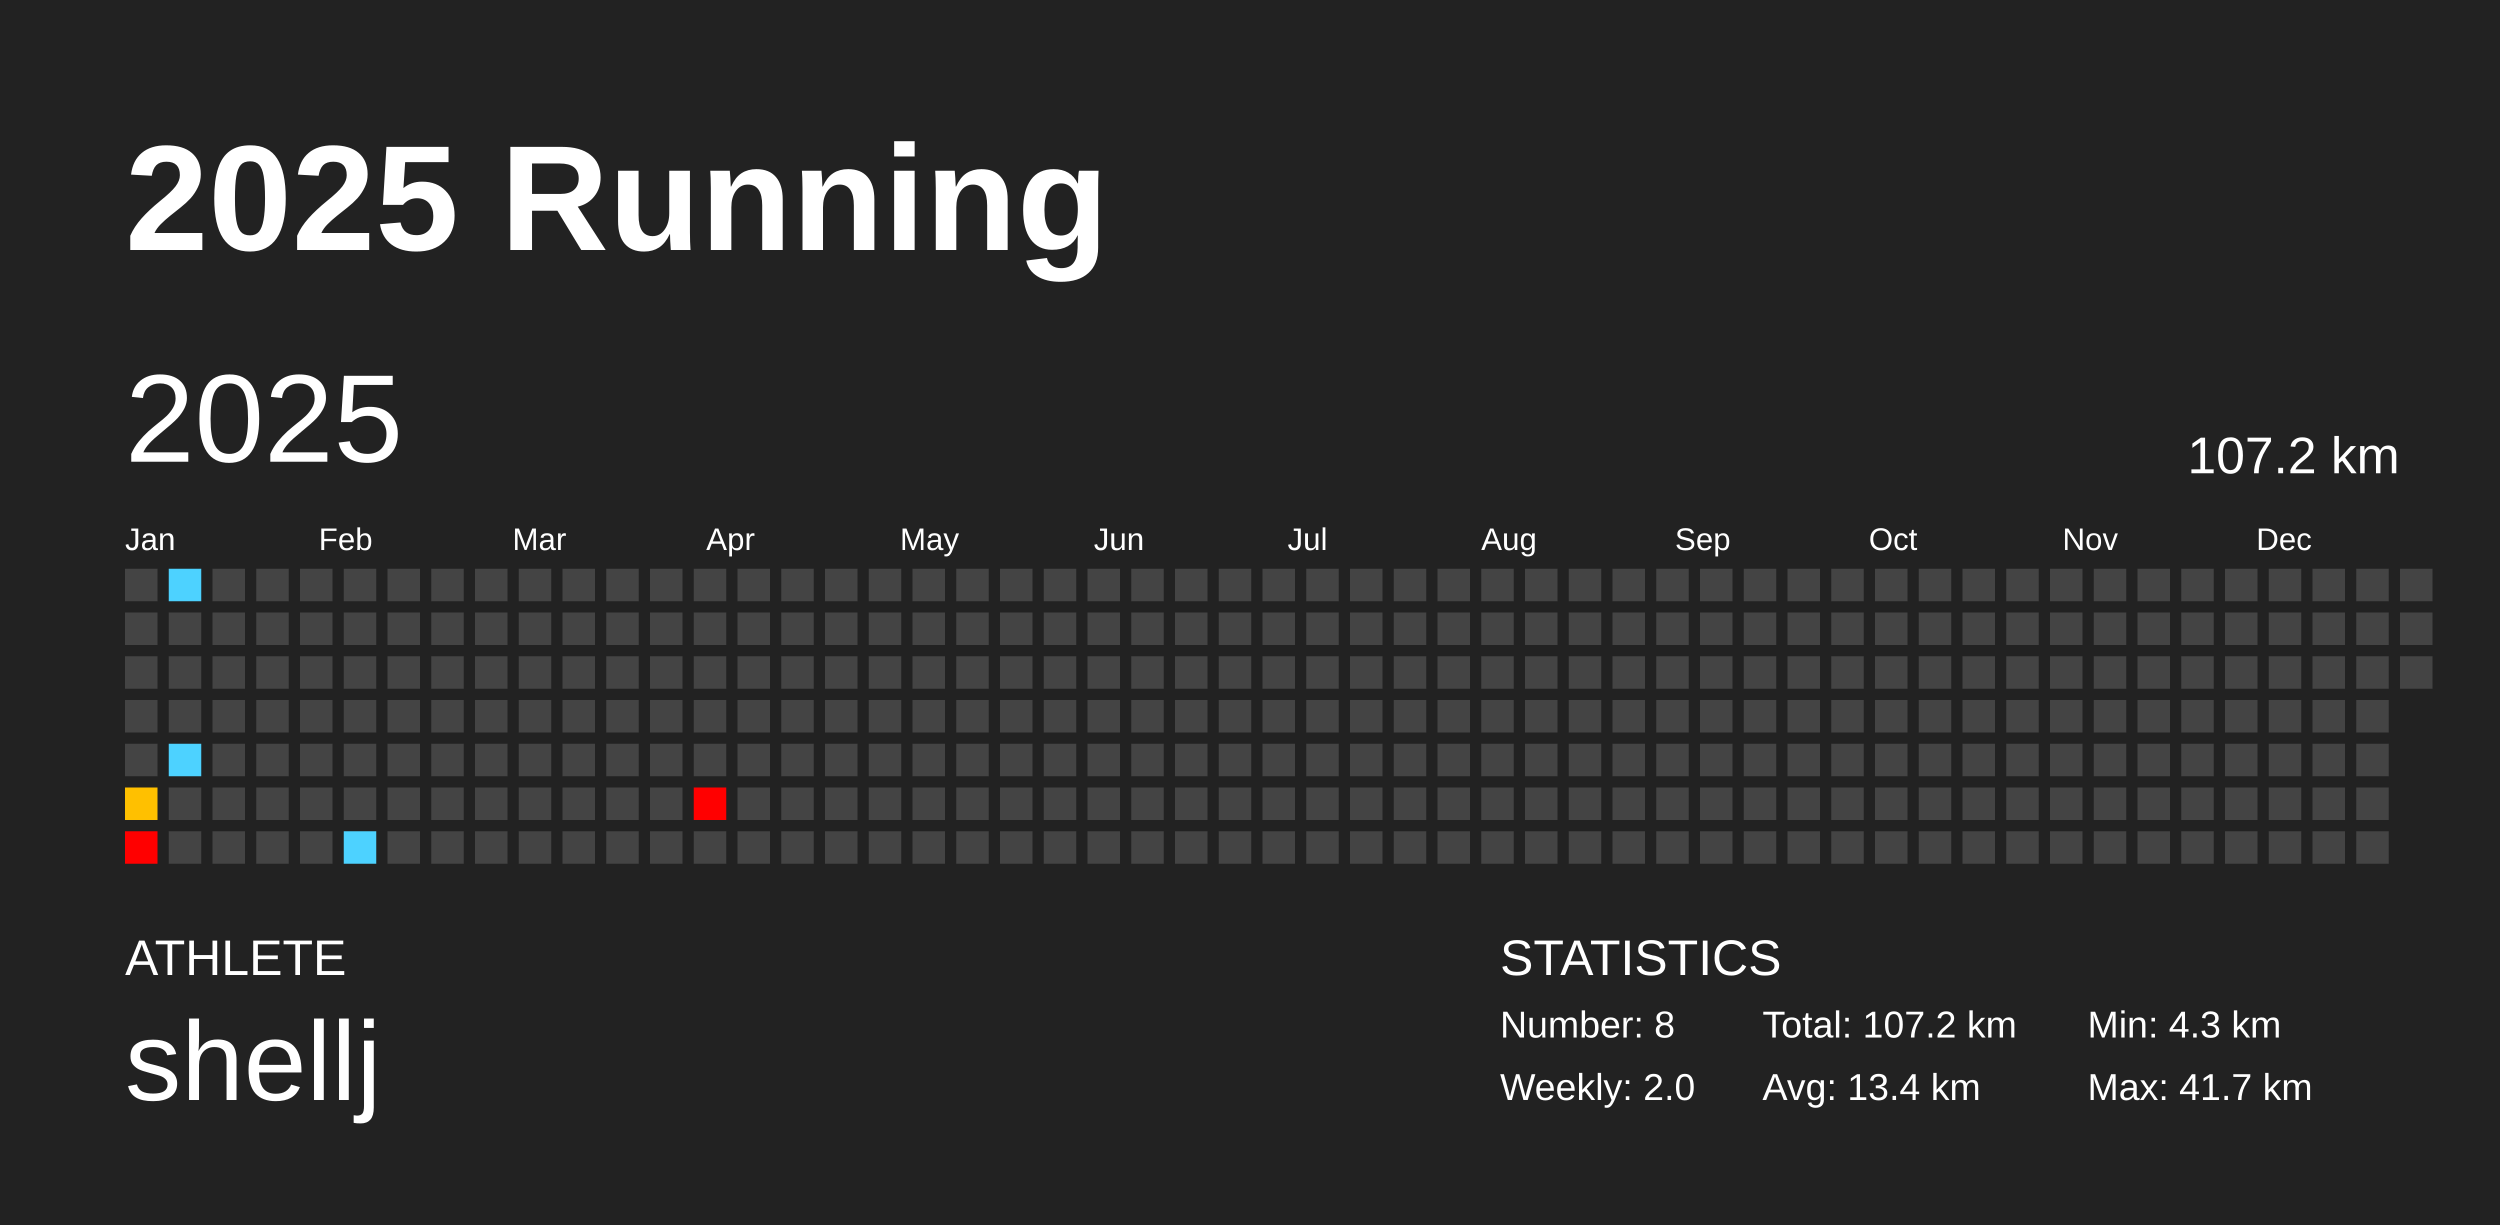
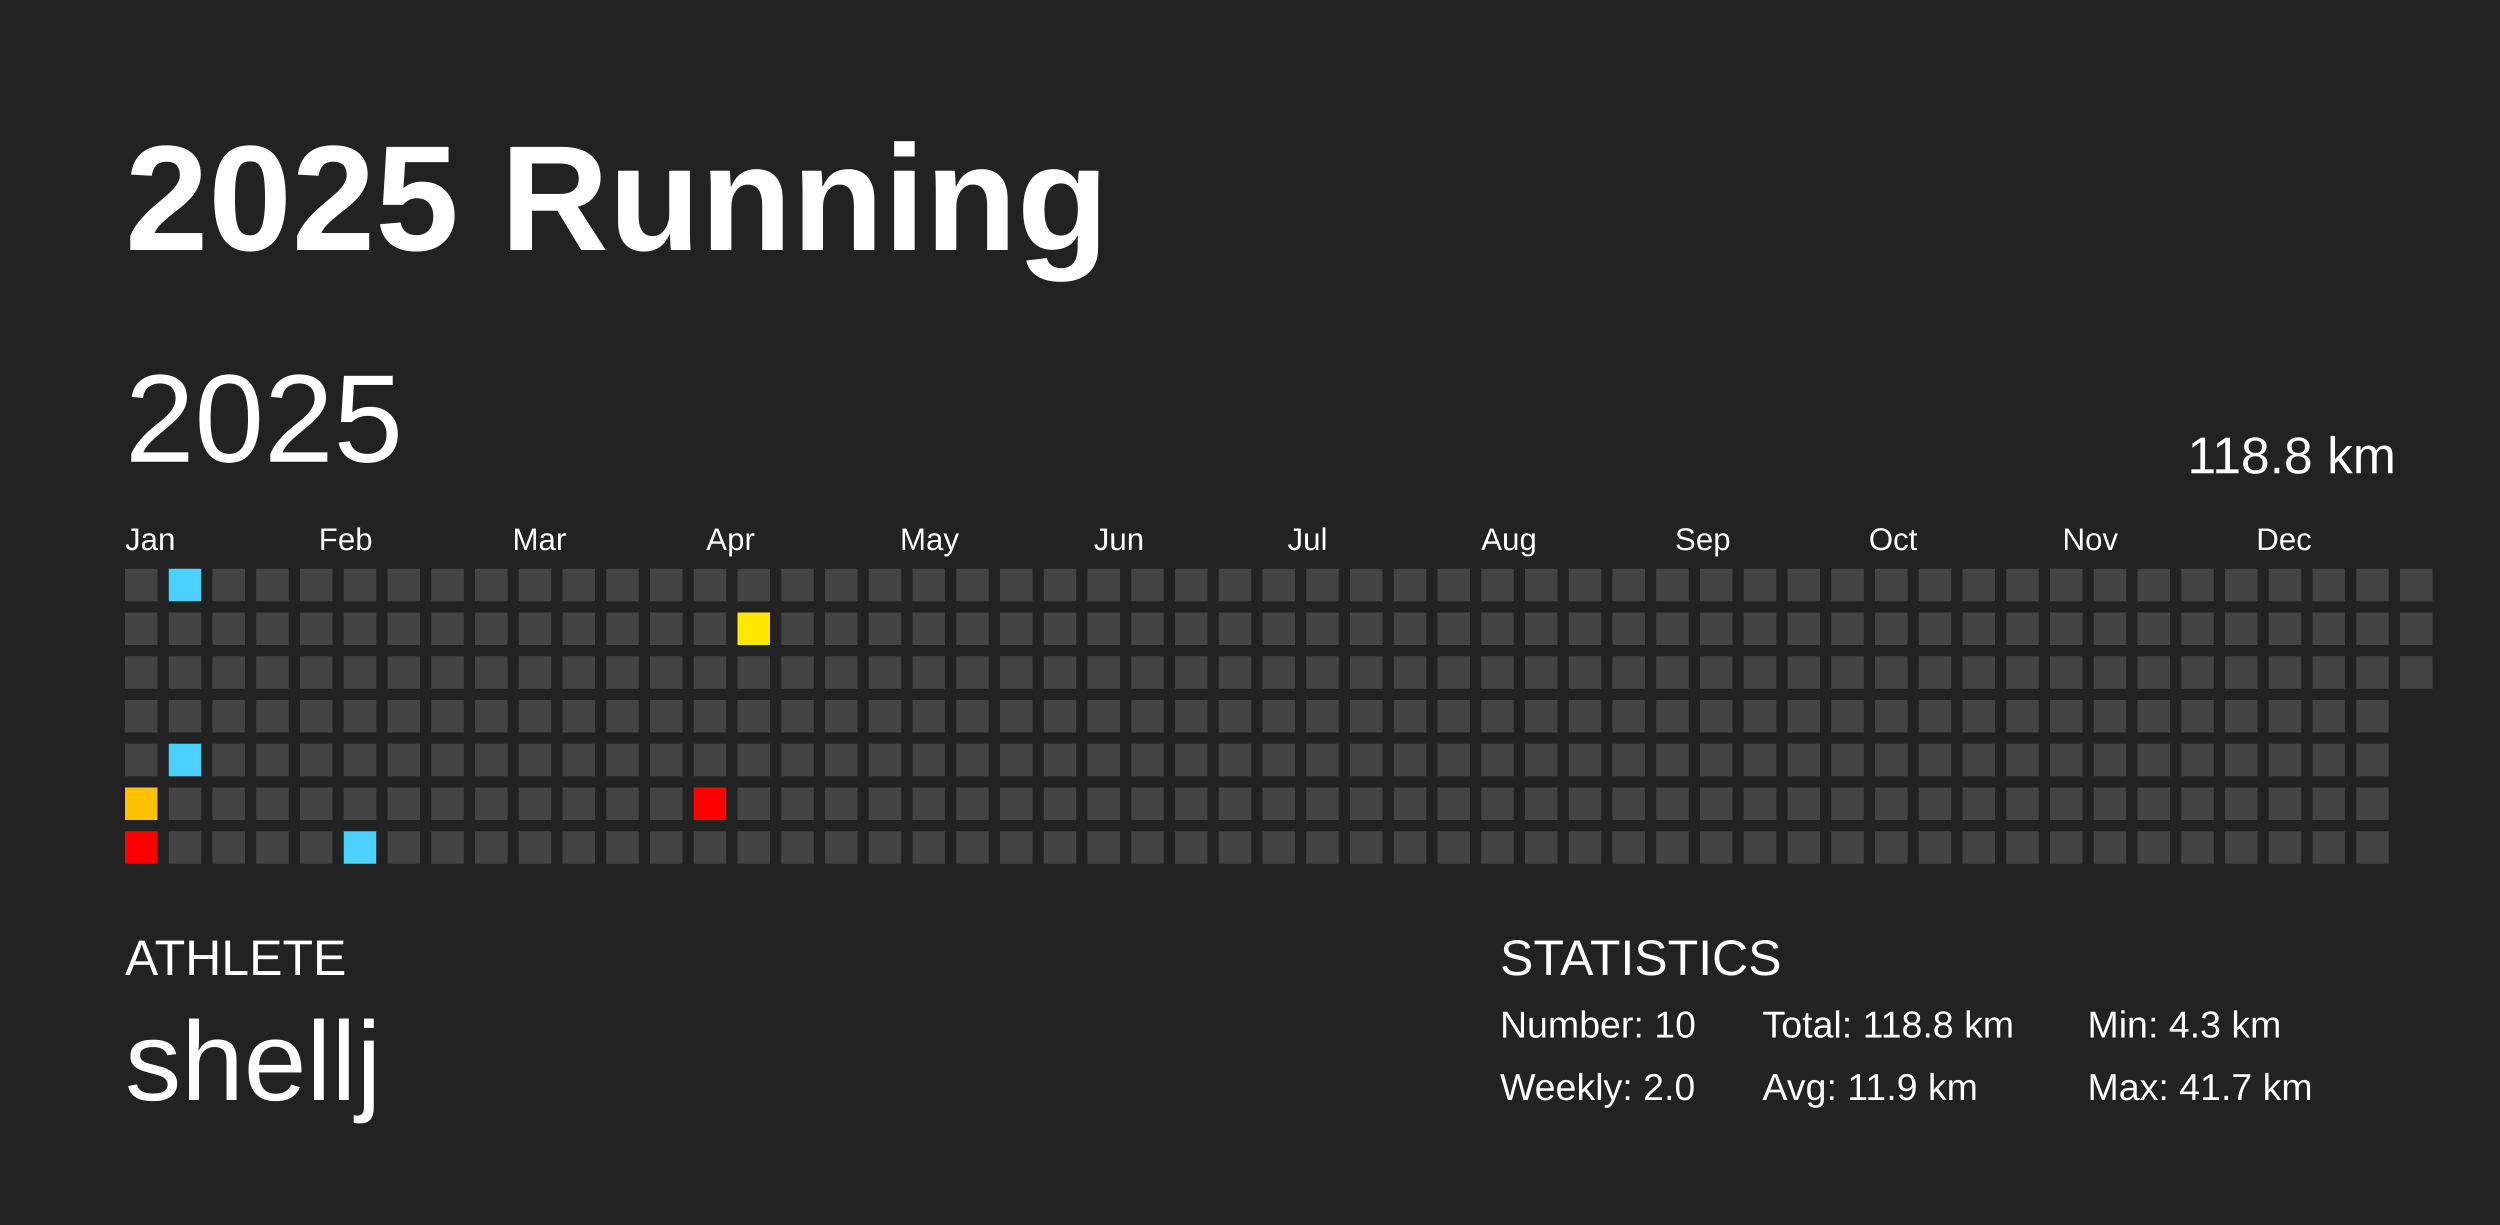
<svg xmlns="http://www.w3.org/2000/svg" baseProfile="full" height="98mm" version="1.1" viewBox="0,0,200,98" width="200mm">
  <defs />
  <rect fill="#222222" height="98" width="200" x="0" y="0" />
  <text fill="#FFFFFF" style="font-size:12px; font-family:Arial; font-weight:bold;" x="10" y="20">2025 Running</text>
  <text fill="#FFFFFF" style="font-size:4px; font-family:Arial" x="10" y="78">ATHLETE</text>
  <text fill="#FFFFFF" style="font-size:9px; font-family:Arial" x="10" y="88">shellj</text>
  <text fill="#FFFFFF" style="font-size:4px; font-family:Arial" x="120" y="78">STATISTICS</text>
-   <text fill="#FFFFFF" style="font-size:3px; font-family:Arial" x="120" y="83">Number: 8</text>
+   <text fill="#FFFFFF" style="font-size:3px; font-family:Arial" x="120" y="83">Number: 10</text>
  <text fill="#FFFFFF" style="font-size:3px; font-family:Arial" x="120" y="88">Weekly: 2.0</text>
-   <text fill="#FFFFFF" style="font-size:3px; font-family:Arial" x="141" y="83">Total: 107.2 km</text>
-   <text fill="#FFFFFF" style="font-size:3px; font-family:Arial" x="141" y="88">Avg: 13.4 km</text>
+   <text fill="#FFFFFF" style="font-size:3px; font-family:Arial" x="141" y="83">Total: 118.8 km</text>
+   <text fill="#FFFFFF" style="font-size:3px; font-family:Arial" x="141" y="88">Avg: 11.9 km</text>
  <text fill="#FFFFFF" style="font-size:3px; font-family:Arial" x="167" y="83">Min: 4.3 km</text>
  <text fill="#FFFFFF" style="font-size:3px; font-family:Arial" x="167" y="88">Max: 41.7 km</text>
  <text dominant-baseline="hanging" fill="#FFFFFF" style="font-size:10.0px; font-family:Arial;" x="10" y="30">2025</text>
-   <text dominant-baseline="hanging" fill="#FFFFFF" style="font-size:4.125px; font-family:Arial;" x="175" y="35">107.2 km</text>
+   <text dominant-baseline="hanging" fill="#FFFFFF" style="font-size:4.125px; font-family:Arial;" x="175" y="35">118.8 km</text>
  <text fill="#FFFFFF" style="font-size:2.5px; font-family:Arial" x="10.0" y="44">Jan</text>
  <text fill="#FFFFFF" style="font-size:2.5px; font-family:Arial" x="25.5" y="44">Feb</text>
  <text fill="#FFFFFF" style="font-size:2.5px; font-family:Arial" x="41.0" y="44">Mar</text>
  <text fill="#FFFFFF" style="font-size:2.5px; font-family:Arial" x="56.5" y="44">Apr</text>
  <text fill="#FFFFFF" style="font-size:2.5px; font-family:Arial" x="72.0" y="44">May</text>
  <text fill="#FFFFFF" style="font-size:2.5px; font-family:Arial" x="87.5" y="44">Jun</text>
  <text fill="#FFFFFF" style="font-size:2.5px; font-family:Arial" x="103.0" y="44">Jul</text>
  <text fill="#FFFFFF" style="font-size:2.5px; font-family:Arial" x="118.5" y="44">Aug</text>
  <text fill="#FFFFFF" style="font-size:2.5px; font-family:Arial" x="134.0" y="44">Sep</text>
  <text fill="#FFFFFF" style="font-size:2.5px; font-family:Arial" x="149.5" y="44">Oct</text>
  <text fill="#FFFFFF" style="font-size:2.5px; font-family:Arial" x="165.0" y="44">Nov</text>
  <text fill="#FFFFFF" style="font-size:2.5px; font-family:Arial" x="180.5" y="44">Dec</text>
  <rect fill="#444444" height="2.6" width="2.6" x="10.0" y="45.5" />
  <rect fill="#444444" height="2.6" width="2.6" x="10.0" y="49.0" />
  <rect fill="#444444" height="2.6" width="2.6" x="10.0" y="52.5" />
  <rect fill="#444444" height="2.6" width="2.6" x="10.0" y="56.0" />
  <rect fill="#444444" height="2.6" width="2.6" x="10.0" y="59.5" />
  <rect fill="#ffc000" height="2.6" width="2.6" x="10.0" y="63.0" />
  <rect fill="red" height="2.6" width="2.6" x="10.0" y="66.5" />
  <rect fill="#4dd2ff" height="2.6" width="2.6" x="13.5" y="45.5" />
  <rect fill="#444444" height="2.6" width="2.6" x="13.5" y="49.0" />
  <rect fill="#444444" height="2.6" width="2.6" x="13.5" y="52.5" />
  <rect fill="#444444" height="2.6" width="2.6" x="13.5" y="56.0" />
  <rect fill="#4dd2ff" height="2.6" width="2.6" x="13.5" y="59.5" />
  <rect fill="#444444" height="2.6" width="2.6" x="13.5" y="63.0" />
  <rect fill="#444444" height="2.6" width="2.6" x="13.5" y="66.5" />
  <rect fill="#444444" height="2.6" width="2.6" x="17.0" y="45.5" />
  <rect fill="#444444" height="2.6" width="2.6" x="17.0" y="49.0" />
  <rect fill="#444444" height="2.6" width="2.6" x="17.0" y="52.5" />
  <rect fill="#444444" height="2.6" width="2.6" x="17.0" y="56.0" />
  <rect fill="#444444" height="2.6" width="2.6" x="17.0" y="59.5" />
  <rect fill="#444444" height="2.6" width="2.6" x="17.0" y="63.0" />
  <rect fill="#444444" height="2.6" width="2.6" x="17.0" y="66.5" />
  <rect fill="#444444" height="2.6" width="2.6" x="20.5" y="45.5" />
  <rect fill="#444444" height="2.6" width="2.6" x="20.5" y="49.0" />
  <rect fill="#444444" height="2.6" width="2.6" x="20.5" y="52.5" />
  <rect fill="#444444" height="2.6" width="2.6" x="20.5" y="56.0" />
  <rect fill="#444444" height="2.6" width="2.6" x="20.5" y="59.5" />
  <rect fill="#444444" height="2.6" width="2.6" x="20.5" y="63.0" />
  <rect fill="#444444" height="2.6" width="2.6" x="20.5" y="66.5" />
  <rect fill="#444444" height="2.6" width="2.6" x="24.0" y="45.5" />
  <rect fill="#444444" height="2.6" width="2.6" x="24.0" y="49.0" />
  <rect fill="#444444" height="2.6" width="2.6" x="24.0" y="52.5" />
  <rect fill="#444444" height="2.6" width="2.6" x="24.0" y="56.0" />
  <rect fill="#444444" height="2.6" width="2.6" x="24.0" y="59.5" />
  <rect fill="#444444" height="2.6" width="2.6" x="24.0" y="63.0" />
  <rect fill="#444444" height="2.6" width="2.6" x="24.0" y="66.5" />
  <rect fill="#444444" height="2.6" width="2.6" x="27.5" y="45.5" />
  <rect fill="#444444" height="2.6" width="2.6" x="27.5" y="49.0" />
  <rect fill="#444444" height="2.6" width="2.6" x="27.5" y="52.5" />
  <rect fill="#444444" height="2.6" width="2.6" x="27.5" y="56.0" />
  <rect fill="#444444" height="2.6" width="2.6" x="27.5" y="59.5" />
  <rect fill="#444444" height="2.6" width="2.6" x="27.5" y="63.0" />
  <rect fill="#4dd2ff" height="2.6" width="2.6" x="27.5" y="66.5" />
  <rect fill="#444444" height="2.6" width="2.6" x="31.0" y="45.5" />
  <rect fill="#444444" height="2.6" width="2.6" x="31.0" y="49.0" />
  <rect fill="#444444" height="2.6" width="2.6" x="31.0" y="52.5" />
  <rect fill="#444444" height="2.6" width="2.6" x="31.0" y="56.0" />
  <rect fill="#444444" height="2.6" width="2.6" x="31.0" y="59.5" />
  <rect fill="#444444" height="2.6" width="2.6" x="31.0" y="63.0" />
  <rect fill="#444444" height="2.6" width="2.6" x="31.0" y="66.5" />
  <rect fill="#444444" height="2.6" width="2.6" x="34.5" y="45.5" />
  <rect fill="#444444" height="2.6" width="2.6" x="34.5" y="49.0" />
  <rect fill="#444444" height="2.6" width="2.6" x="34.5" y="52.5" />
  <rect fill="#444444" height="2.6" width="2.6" x="34.5" y="56.0" />
  <rect fill="#444444" height="2.6" width="2.6" x="34.5" y="59.5" />
  <rect fill="#444444" height="2.6" width="2.6" x="34.5" y="63.0" />
  <rect fill="#444444" height="2.6" width="2.6" x="34.5" y="66.5" />
  <rect fill="#444444" height="2.6" width="2.6" x="38.0" y="45.5" />
  <rect fill="#444444" height="2.6" width="2.6" x="38.0" y="49.0" />
  <rect fill="#444444" height="2.6" width="2.6" x="38.0" y="52.5" />
  <rect fill="#444444" height="2.6" width="2.6" x="38.0" y="56.0" />
  <rect fill="#444444" height="2.6" width="2.6" x="38.0" y="59.5" />
  <rect fill="#444444" height="2.6" width="2.6" x="38.0" y="63.0" />
  <rect fill="#444444" height="2.6" width="2.6" x="38.0" y="66.5" />
  <rect fill="#444444" height="2.6" width="2.6" x="41.5" y="45.5" />
  <rect fill="#444444" height="2.6" width="2.6" x="41.5" y="49.0" />
  <rect fill="#444444" height="2.6" width="2.6" x="41.5" y="52.5" />
  <rect fill="#444444" height="2.6" width="2.6" x="41.5" y="56.0" />
  <rect fill="#444444" height="2.6" width="2.6" x="41.5" y="59.5" />
  <rect fill="#444444" height="2.6" width="2.6" x="41.5" y="63.0" />
  <rect fill="#444444" height="2.6" width="2.6" x="41.5" y="66.5" />
  <rect fill="#444444" height="2.6" width="2.6" x="45.0" y="45.5" />
  <rect fill="#444444" height="2.6" width="2.6" x="45.0" y="49.0" />
  <rect fill="#444444" height="2.6" width="2.6" x="45.0" y="52.5" />
  <rect fill="#444444" height="2.6" width="2.6" x="45.0" y="56.0" />
  <rect fill="#444444" height="2.6" width="2.6" x="45.0" y="59.5" />
  <rect fill="#444444" height="2.6" width="2.6" x="45.0" y="63.0" />
  <rect fill="#444444" height="2.6" width="2.6" x="45.0" y="66.5" />
  <rect fill="#444444" height="2.6" width="2.6" x="48.5" y="45.5" />
  <rect fill="#444444" height="2.6" width="2.6" x="48.5" y="49.0" />
  <rect fill="#444444" height="2.6" width="2.6" x="48.5" y="52.5" />
  <rect fill="#444444" height="2.6" width="2.6" x="48.5" y="56.0" />
  <rect fill="#444444" height="2.6" width="2.6" x="48.5" y="59.5" />
  <rect fill="#444444" height="2.6" width="2.6" x="48.5" y="63.0" />
  <rect fill="#444444" height="2.6" width="2.6" x="48.5" y="66.5" />
  <rect fill="#444444" height="2.6" width="2.6" x="52.0" y="45.5" />
  <rect fill="#444444" height="2.6" width="2.6" x="52.0" y="49.0" />
  <rect fill="#444444" height="2.6" width="2.6" x="52.0" y="52.5" />
  <rect fill="#444444" height="2.6" width="2.6" x="52.0" y="56.0" />
  <rect fill="#444444" height="2.6" width="2.6" x="52.0" y="59.5" />
  <rect fill="#444444" height="2.6" width="2.6" x="52.0" y="63.0" />
  <rect fill="#444444" height="2.6" width="2.6" x="52.0" y="66.5" />
  <rect fill="#444444" height="2.6" width="2.6" x="55.5" y="45.5" />
  <rect fill="#444444" height="2.6" width="2.6" x="55.5" y="49.0" />
  <rect fill="#444444" height="2.6" width="2.6" x="55.5" y="52.5" />
  <rect fill="#444444" height="2.6" width="2.6" x="55.5" y="56.0" />
  <rect fill="#444444" height="2.6" width="2.6" x="55.5" y="59.5" />
  <rect fill="red" height="2.6" width="2.6" x="55.5" y="63.0" />
  <rect fill="#444444" height="2.6" width="2.6" x="55.5" y="66.5" />
  <rect fill="#444444" height="2.6" width="2.6" x="59.0" y="45.5" />
-   <rect fill="#444444" height="2.6" width="2.6" x="59.0" y="49.0" />
+   <rect fill="#ffe800" height="2.6" width="2.6" x="59.0" y="49.0" />
  <rect fill="#444444" height="2.6" width="2.6" x="59.0" y="52.5" />
  <rect fill="#444444" height="2.6" width="2.6" x="59.0" y="56.0" />
  <rect fill="#444444" height="2.6" width="2.6" x="59.0" y="59.5" />
  <rect fill="#444444" height="2.6" width="2.6" x="59.0" y="63.0" />
  <rect fill="#444444" height="2.6" width="2.6" x="59.0" y="66.5" />
  <rect fill="#444444" height="2.6" width="2.6" x="62.5" y="45.5" />
  <rect fill="#444444" height="2.6" width="2.6" x="62.5" y="49.0" />
  <rect fill="#444444" height="2.6" width="2.6" x="62.5" y="52.5" />
  <rect fill="#444444" height="2.6" width="2.6" x="62.5" y="56.0" />
  <rect fill="#444444" height="2.6" width="2.6" x="62.5" y="59.5" />
  <rect fill="#444444" height="2.6" width="2.6" x="62.5" y="63.0" />
  <rect fill="#444444" height="2.6" width="2.6" x="62.5" y="66.5" />
  <rect fill="#444444" height="2.6" width="2.6" x="66.0" y="45.5" />
  <rect fill="#444444" height="2.6" width="2.6" x="66.0" y="49.0" />
  <rect fill="#444444" height="2.6" width="2.6" x="66.0" y="52.5" />
  <rect fill="#444444" height="2.6" width="2.6" x="66.0" y="56.0" />
  <rect fill="#444444" height="2.6" width="2.6" x="66.0" y="59.5" />
  <rect fill="#444444" height="2.6" width="2.6" x="66.0" y="63.0" />
  <rect fill="#444444" height="2.6" width="2.6" x="66.0" y="66.5" />
  <rect fill="#444444" height="2.6" width="2.6" x="69.5" y="45.5" />
  <rect fill="#444444" height="2.6" width="2.6" x="69.5" y="49.0" />
  <rect fill="#444444" height="2.6" width="2.6" x="69.5" y="52.5" />
  <rect fill="#444444" height="2.6" width="2.6" x="69.5" y="56.0" />
  <rect fill="#444444" height="2.6" width="2.6" x="69.5" y="59.5" />
  <rect fill="#444444" height="2.6" width="2.6" x="69.5" y="63.0" />
  <rect fill="#444444" height="2.6" width="2.6" x="69.5" y="66.5" />
  <rect fill="#444444" height="2.6" width="2.6" x="73.0" y="45.5" />
  <rect fill="#444444" height="2.6" width="2.6" x="73.0" y="49.0" />
  <rect fill="#444444" height="2.6" width="2.6" x="73.0" y="52.5" />
  <rect fill="#444444" height="2.6" width="2.6" x="73.0" y="56.0" />
  <rect fill="#444444" height="2.6" width="2.6" x="73.0" y="59.5" />
  <rect fill="#444444" height="2.6" width="2.6" x="73.0" y="63.0" />
  <rect fill="#444444" height="2.6" width="2.6" x="73.0" y="66.5" />
  <rect fill="#444444" height="2.6" width="2.6" x="76.5" y="45.5" />
  <rect fill="#444444" height="2.6" width="2.6" x="76.5" y="49.0" />
  <rect fill="#444444" height="2.6" width="2.6" x="76.5" y="52.5" />
  <rect fill="#444444" height="2.6" width="2.6" x="76.5" y="56.0" />
  <rect fill="#444444" height="2.6" width="2.6" x="76.5" y="59.5" />
  <rect fill="#444444" height="2.6" width="2.6" x="76.5" y="63.0" />
  <rect fill="#444444" height="2.6" width="2.6" x="76.5" y="66.5" />
  <rect fill="#444444" height="2.6" width="2.6" x="80.0" y="45.5" />
  <rect fill="#444444" height="2.6" width="2.6" x="80.0" y="49.0" />
  <rect fill="#444444" height="2.6" width="2.6" x="80.0" y="52.5" />
  <rect fill="#444444" height="2.6" width="2.6" x="80.0" y="56.0" />
  <rect fill="#444444" height="2.6" width="2.6" x="80.0" y="59.5" />
  <rect fill="#444444" height="2.6" width="2.6" x="80.0" y="63.0" />
  <rect fill="#444444" height="2.6" width="2.6" x="80.0" y="66.5" />
  <rect fill="#444444" height="2.6" width="2.6" x="83.5" y="45.5" />
  <rect fill="#444444" height="2.6" width="2.6" x="83.5" y="49.0" />
  <rect fill="#444444" height="2.6" width="2.6" x="83.5" y="52.5" />
  <rect fill="#444444" height="2.6" width="2.6" x="83.5" y="56.0" />
  <rect fill="#444444" height="2.6" width="2.6" x="83.5" y="59.5" />
  <rect fill="#444444" height="2.6" width="2.6" x="83.5" y="63.0" />
  <rect fill="#444444" height="2.6" width="2.6" x="83.5" y="66.5" />
  <rect fill="#444444" height="2.6" width="2.6" x="87.0" y="45.5" />
  <rect fill="#444444" height="2.6" width="2.6" x="87.0" y="49.0" />
  <rect fill="#444444" height="2.6" width="2.6" x="87.0" y="52.5" />
  <rect fill="#444444" height="2.6" width="2.6" x="87.0" y="56.0" />
  <rect fill="#444444" height="2.6" width="2.6" x="87.0" y="59.5" />
  <rect fill="#444444" height="2.6" width="2.6" x="87.0" y="63.0" />
  <rect fill="#444444" height="2.6" width="2.6" x="87.0" y="66.5" />
  <rect fill="#444444" height="2.6" width="2.6" x="90.5" y="45.5" />
  <rect fill="#444444" height="2.6" width="2.6" x="90.5" y="49.0" />
  <rect fill="#444444" height="2.6" width="2.6" x="90.5" y="52.5" />
  <rect fill="#444444" height="2.6" width="2.6" x="90.5" y="56.0" />
  <rect fill="#444444" height="2.6" width="2.6" x="90.5" y="59.5" />
  <rect fill="#444444" height="2.6" width="2.6" x="90.5" y="63.0" />
  <rect fill="#444444" height="2.6" width="2.6" x="90.5" y="66.5" />
  <rect fill="#444444" height="2.6" width="2.6" x="94.0" y="45.5" />
  <rect fill="#444444" height="2.6" width="2.6" x="94.0" y="49.0" />
  <rect fill="#444444" height="2.6" width="2.6" x="94.0" y="52.5" />
  <rect fill="#444444" height="2.6" width="2.6" x="94.0" y="56.0" />
  <rect fill="#444444" height="2.6" width="2.6" x="94.0" y="59.5" />
  <rect fill="#444444" height="2.6" width="2.6" x="94.0" y="63.0" />
  <rect fill="#444444" height="2.6" width="2.6" x="94.0" y="66.5" />
  <rect fill="#444444" height="2.6" width="2.6" x="97.5" y="45.5" />
  <rect fill="#444444" height="2.6" width="2.6" x="97.5" y="49.0" />
  <rect fill="#444444" height="2.6" width="2.6" x="97.5" y="52.5" />
  <rect fill="#444444" height="2.6" width="2.6" x="97.5" y="56.0" />
  <rect fill="#444444" height="2.6" width="2.6" x="97.5" y="59.5" />
  <rect fill="#444444" height="2.6" width="2.6" x="97.5" y="63.0" />
  <rect fill="#444444" height="2.6" width="2.6" x="97.5" y="66.5" />
  <rect fill="#444444" height="2.6" width="2.6" x="101.0" y="45.5" />
  <rect fill="#444444" height="2.6" width="2.6" x="101.0" y="49.0" />
  <rect fill="#444444" height="2.6" width="2.6" x="101.0" y="52.5" />
  <rect fill="#444444" height="2.6" width="2.6" x="101.0" y="56.0" />
  <rect fill="#444444" height="2.6" width="2.6" x="101.0" y="59.5" />
  <rect fill="#444444" height="2.6" width="2.6" x="101.0" y="63.0" />
  <rect fill="#444444" height="2.6" width="2.6" x="101.0" y="66.5" />
  <rect fill="#444444" height="2.6" width="2.6" x="104.5" y="45.5" />
  <rect fill="#444444" height="2.6" width="2.6" x="104.5" y="49.0" />
  <rect fill="#444444" height="2.6" width="2.6" x="104.5" y="52.5" />
  <rect fill="#444444" height="2.6" width="2.6" x="104.5" y="56.0" />
  <rect fill="#444444" height="2.6" width="2.6" x="104.5" y="59.5" />
  <rect fill="#444444" height="2.6" width="2.6" x="104.5" y="63.0" />
  <rect fill="#444444" height="2.6" width="2.6" x="104.5" y="66.5" />
  <rect fill="#444444" height="2.6" width="2.6" x="108.0" y="45.5" />
  <rect fill="#444444" height="2.6" width="2.6" x="108.0" y="49.0" />
  <rect fill="#444444" height="2.6" width="2.6" x="108.0" y="52.5" />
  <rect fill="#444444" height="2.6" width="2.6" x="108.0" y="56.0" />
  <rect fill="#444444" height="2.6" width="2.6" x="108.0" y="59.5" />
  <rect fill="#444444" height="2.6" width="2.6" x="108.0" y="63.0" />
  <rect fill="#444444" height="2.6" width="2.6" x="108.0" y="66.5" />
  <rect fill="#444444" height="2.6" width="2.6" x="111.5" y="45.5" />
  <rect fill="#444444" height="2.6" width="2.6" x="111.5" y="49.0" />
  <rect fill="#444444" height="2.6" width="2.6" x="111.5" y="52.5" />
  <rect fill="#444444" height="2.6" width="2.6" x="111.5" y="56.0" />
  <rect fill="#444444" height="2.6" width="2.6" x="111.5" y="59.5" />
  <rect fill="#444444" height="2.6" width="2.6" x="111.5" y="63.0" />
  <rect fill="#444444" height="2.6" width="2.6" x="111.5" y="66.5" />
  <rect fill="#444444" height="2.6" width="2.6" x="115.0" y="45.5" />
  <rect fill="#444444" height="2.6" width="2.6" x="115.0" y="49.0" />
  <rect fill="#444444" height="2.6" width="2.6" x="115.0" y="52.5" />
  <rect fill="#444444" height="2.6" width="2.6" x="115.0" y="56.0" />
  <rect fill="#444444" height="2.6" width="2.6" x="115.0" y="59.5" />
  <rect fill="#444444" height="2.6" width="2.6" x="115.0" y="63.0" />
  <rect fill="#444444" height="2.6" width="2.6" x="115.0" y="66.5" />
  <rect fill="#444444" height="2.6" width="2.6" x="118.5" y="45.5" />
  <rect fill="#444444" height="2.6" width="2.6" x="118.5" y="49.0" />
  <rect fill="#444444" height="2.6" width="2.6" x="118.5" y="52.5" />
  <rect fill="#444444" height="2.6" width="2.6" x="118.5" y="56.0" />
  <rect fill="#444444" height="2.6" width="2.6" x="118.5" y="59.5" />
  <rect fill="#444444" height="2.6" width="2.6" x="118.5" y="63.0" />
  <rect fill="#444444" height="2.6" width="2.6" x="118.5" y="66.5" />
  <rect fill="#444444" height="2.6" width="2.6" x="122.0" y="45.5" />
  <rect fill="#444444" height="2.6" width="2.6" x="122.0" y="49.0" />
  <rect fill="#444444" height="2.6" width="2.6" x="122.0" y="52.5" />
  <rect fill="#444444" height="2.6" width="2.6" x="122.0" y="56.0" />
  <rect fill="#444444" height="2.6" width="2.6" x="122.0" y="59.5" />
  <rect fill="#444444" height="2.6" width="2.6" x="122.0" y="63.0" />
  <rect fill="#444444" height="2.6" width="2.6" x="122.0" y="66.5" />
  <rect fill="#444444" height="2.6" width="2.6" x="125.5" y="45.5" />
  <rect fill="#444444" height="2.6" width="2.6" x="125.5" y="49.0" />
  <rect fill="#444444" height="2.6" width="2.6" x="125.5" y="52.5" />
  <rect fill="#444444" height="2.6" width="2.6" x="125.5" y="56.0" />
  <rect fill="#444444" height="2.6" width="2.6" x="125.5" y="59.5" />
  <rect fill="#444444" height="2.6" width="2.6" x="125.5" y="63.0" />
  <rect fill="#444444" height="2.6" width="2.6" x="125.5" y="66.5" />
  <rect fill="#444444" height="2.6" width="2.6" x="129.0" y="45.5" />
  <rect fill="#444444" height="2.6" width="2.6" x="129.0" y="49.0" />
  <rect fill="#444444" height="2.6" width="2.6" x="129.0" y="52.5" />
  <rect fill="#444444" height="2.6" width="2.6" x="129.0" y="56.0" />
  <rect fill="#444444" height="2.6" width="2.6" x="129.0" y="59.5" />
  <rect fill="#444444" height="2.6" width="2.6" x="129.0" y="63.0" />
  <rect fill="#444444" height="2.6" width="2.6" x="129.0" y="66.5" />
  <rect fill="#444444" height="2.6" width="2.6" x="132.5" y="45.5" />
  <rect fill="#444444" height="2.6" width="2.6" x="132.5" y="49.0" />
  <rect fill="#444444" height="2.6" width="2.6" x="132.5" y="52.5" />
  <rect fill="#444444" height="2.6" width="2.6" x="132.5" y="56.0" />
  <rect fill="#444444" height="2.6" width="2.6" x="132.5" y="59.5" />
  <rect fill="#444444" height="2.6" width="2.6" x="132.5" y="63.0" />
  <rect fill="#444444" height="2.6" width="2.6" x="132.5" y="66.5" />
  <rect fill="#444444" height="2.6" width="2.6" x="136.0" y="45.5" />
  <rect fill="#444444" height="2.6" width="2.6" x="136.0" y="49.0" />
  <rect fill="#444444" height="2.6" width="2.6" x="136.0" y="52.5" />
  <rect fill="#444444" height="2.6" width="2.6" x="136.0" y="56.0" />
  <rect fill="#444444" height="2.6" width="2.6" x="136.0" y="59.5" />
  <rect fill="#444444" height="2.6" width="2.6" x="136.0" y="63.0" />
  <rect fill="#444444" height="2.6" width="2.6" x="136.0" y="66.5" />
  <rect fill="#444444" height="2.6" width="2.6" x="139.5" y="45.5" />
  <rect fill="#444444" height="2.6" width="2.6" x="139.5" y="49.0" />
  <rect fill="#444444" height="2.6" width="2.6" x="139.5" y="52.5" />
  <rect fill="#444444" height="2.6" width="2.6" x="139.5" y="56.0" />
  <rect fill="#444444" height="2.6" width="2.6" x="139.5" y="59.5" />
  <rect fill="#444444" height="2.6" width="2.6" x="139.5" y="63.0" />
  <rect fill="#444444" height="2.6" width="2.6" x="139.5" y="66.5" />
  <rect fill="#444444" height="2.6" width="2.6" x="143.0" y="45.5" />
  <rect fill="#444444" height="2.6" width="2.6" x="143.0" y="49.0" />
  <rect fill="#444444" height="2.6" width="2.6" x="143.0" y="52.5" />
  <rect fill="#444444" height="2.6" width="2.6" x="143.0" y="56.0" />
  <rect fill="#444444" height="2.6" width="2.6" x="143.0" y="59.5" />
  <rect fill="#444444" height="2.6" width="2.6" x="143.0" y="63.0" />
  <rect fill="#444444" height="2.6" width="2.6" x="143.0" y="66.5" />
  <rect fill="#444444" height="2.6" width="2.6" x="146.5" y="45.5" />
  <rect fill="#444444" height="2.6" width="2.6" x="146.5" y="49.0" />
  <rect fill="#444444" height="2.6" width="2.6" x="146.5" y="52.5" />
  <rect fill="#444444" height="2.6" width="2.6" x="146.5" y="56.0" />
  <rect fill="#444444" height="2.6" width="2.6" x="146.5" y="59.5" />
  <rect fill="#444444" height="2.6" width="2.6" x="146.5" y="63.0" />
  <rect fill="#444444" height="2.6" width="2.6" x="146.5" y="66.5" />
  <rect fill="#444444" height="2.6" width="2.6" x="150.0" y="45.5" />
  <rect fill="#444444" height="2.6" width="2.6" x="150.0" y="49.0" />
  <rect fill="#444444" height="2.6" width="2.6" x="150.0" y="52.5" />
  <rect fill="#444444" height="2.6" width="2.6" x="150.0" y="56.0" />
  <rect fill="#444444" height="2.6" width="2.6" x="150.0" y="59.5" />
  <rect fill="#444444" height="2.6" width="2.6" x="150.0" y="63.0" />
  <rect fill="#444444" height="2.6" width="2.6" x="150.0" y="66.5" />
  <rect fill="#444444" height="2.6" width="2.6" x="153.5" y="45.5" />
  <rect fill="#444444" height="2.6" width="2.6" x="153.5" y="49.0" />
  <rect fill="#444444" height="2.6" width="2.6" x="153.5" y="52.5" />
  <rect fill="#444444" height="2.6" width="2.6" x="153.5" y="56.0" />
  <rect fill="#444444" height="2.6" width="2.6" x="153.5" y="59.5" />
  <rect fill="#444444" height="2.6" width="2.6" x="153.5" y="63.0" />
  <rect fill="#444444" height="2.6" width="2.6" x="153.5" y="66.5" />
  <rect fill="#444444" height="2.6" width="2.6" x="157.0" y="45.5" />
  <rect fill="#444444" height="2.6" width="2.6" x="157.0" y="49.0" />
  <rect fill="#444444" height="2.6" width="2.6" x="157.0" y="52.5" />
  <rect fill="#444444" height="2.6" width="2.6" x="157.0" y="56.0" />
  <rect fill="#444444" height="2.6" width="2.6" x="157.0" y="59.5" />
  <rect fill="#444444" height="2.6" width="2.6" x="157.0" y="63.0" />
  <rect fill="#444444" height="2.6" width="2.6" x="157.0" y="66.5" />
  <rect fill="#444444" height="2.6" width="2.6" x="160.5" y="45.5" />
  <rect fill="#444444" height="2.6" width="2.6" x="160.5" y="49.0" />
  <rect fill="#444444" height="2.6" width="2.6" x="160.5" y="52.5" />
  <rect fill="#444444" height="2.6" width="2.6" x="160.5" y="56.0" />
  <rect fill="#444444" height="2.6" width="2.6" x="160.5" y="59.5" />
  <rect fill="#444444" height="2.6" width="2.6" x="160.5" y="63.0" />
  <rect fill="#444444" height="2.6" width="2.6" x="160.5" y="66.5" />
  <rect fill="#444444" height="2.6" width="2.6" x="164.0" y="45.5" />
  <rect fill="#444444" height="2.6" width="2.6" x="164.0" y="49.0" />
  <rect fill="#444444" height="2.6" width="2.6" x="164.0" y="52.5" />
  <rect fill="#444444" height="2.6" width="2.6" x="164.0" y="56.0" />
  <rect fill="#444444" height="2.6" width="2.6" x="164.0" y="59.5" />
  <rect fill="#444444" height="2.6" width="2.6" x="164.0" y="63.0" />
  <rect fill="#444444" height="2.6" width="2.6" x="164.0" y="66.5" />
  <rect fill="#444444" height="2.6" width="2.6" x="167.5" y="45.5" />
  <rect fill="#444444" height="2.6" width="2.6" x="167.5" y="49.0" />
  <rect fill="#444444" height="2.6" width="2.6" x="167.5" y="52.5" />
  <rect fill="#444444" height="2.6" width="2.6" x="167.5" y="56.0" />
  <rect fill="#444444" height="2.6" width="2.6" x="167.5" y="59.5" />
  <rect fill="#444444" height="2.6" width="2.6" x="167.5" y="63.0" />
  <rect fill="#444444" height="2.6" width="2.6" x="167.5" y="66.5" />
  <rect fill="#444444" height="2.6" width="2.6" x="171.0" y="45.5" />
  <rect fill="#444444" height="2.6" width="2.6" x="171.0" y="49.0" />
  <rect fill="#444444" height="2.6" width="2.6" x="171.0" y="52.5" />
  <rect fill="#444444" height="2.6" width="2.6" x="171.0" y="56.0" />
  <rect fill="#444444" height="2.6" width="2.6" x="171.0" y="59.5" />
  <rect fill="#444444" height="2.6" width="2.6" x="171.0" y="63.0" />
  <rect fill="#444444" height="2.6" width="2.6" x="171.0" y="66.5" />
  <rect fill="#444444" height="2.6" width="2.6" x="174.5" y="45.5" />
  <rect fill="#444444" height="2.6" width="2.6" x="174.5" y="49.0" />
  <rect fill="#444444" height="2.6" width="2.6" x="174.5" y="52.5" />
  <rect fill="#444444" height="2.6" width="2.6" x="174.5" y="56.0" />
  <rect fill="#444444" height="2.6" width="2.6" x="174.5" y="59.5" />
  <rect fill="#444444" height="2.6" width="2.6" x="174.5" y="63.0" />
  <rect fill="#444444" height="2.6" width="2.6" x="174.5" y="66.5" />
  <rect fill="#444444" height="2.6" width="2.6" x="178.0" y="45.5" />
  <rect fill="#444444" height="2.6" width="2.6" x="178.0" y="49.0" />
  <rect fill="#444444" height="2.6" width="2.6" x="178.0" y="52.5" />
  <rect fill="#444444" height="2.6" width="2.6" x="178.0" y="56.0" />
  <rect fill="#444444" height="2.6" width="2.6" x="178.0" y="59.5" />
  <rect fill="#444444" height="2.6" width="2.6" x="178.0" y="63.0" />
  <rect fill="#444444" height="2.6" width="2.6" x="178.0" y="66.5" />
  <rect fill="#444444" height="2.6" width="2.6" x="181.5" y="45.5" />
  <rect fill="#444444" height="2.6" width="2.6" x="181.5" y="49.0" />
  <rect fill="#444444" height="2.6" width="2.6" x="181.5" y="52.5" />
  <rect fill="#444444" height="2.6" width="2.6" x="181.5" y="56.0" />
  <rect fill="#444444" height="2.6" width="2.6" x="181.5" y="59.5" />
  <rect fill="#444444" height="2.6" width="2.6" x="181.5" y="63.0" />
  <rect fill="#444444" height="2.6" width="2.6" x="181.5" y="66.5" />
  <rect fill="#444444" height="2.6" width="2.6" x="185.0" y="45.5" />
  <rect fill="#444444" height="2.6" width="2.6" x="185.0" y="49.0" />
  <rect fill="#444444" height="2.6" width="2.6" x="185.0" y="52.5" />
  <rect fill="#444444" height="2.6" width="2.6" x="185.0" y="56.0" />
  <rect fill="#444444" height="2.6" width="2.6" x="185.0" y="59.5" />
  <rect fill="#444444" height="2.6" width="2.6" x="185.0" y="63.0" />
  <rect fill="#444444" height="2.6" width="2.6" x="185.0" y="66.5" />
  <rect fill="#444444" height="2.6" width="2.6" x="188.5" y="45.5" />
  <rect fill="#444444" height="2.6" width="2.6" x="188.5" y="49.0" />
  <rect fill="#444444" height="2.6" width="2.6" x="188.5" y="52.5" />
  <rect fill="#444444" height="2.6" width="2.6" x="188.5" y="56.0" />
  <rect fill="#444444" height="2.6" width="2.6" x="188.5" y="59.5" />
  <rect fill="#444444" height="2.6" width="2.6" x="188.5" y="63.0" />
  <rect fill="#444444" height="2.6" width="2.6" x="188.5" y="66.5" />
  <rect fill="#444444" height="2.6" width="2.6" x="192.0" y="45.5" />
  <rect fill="#444444" height="2.6" width="2.6" x="192.0" y="49.0" />
  <rect fill="#444444" height="2.6" width="2.6" x="192.0" y="52.5" />
</svg>
